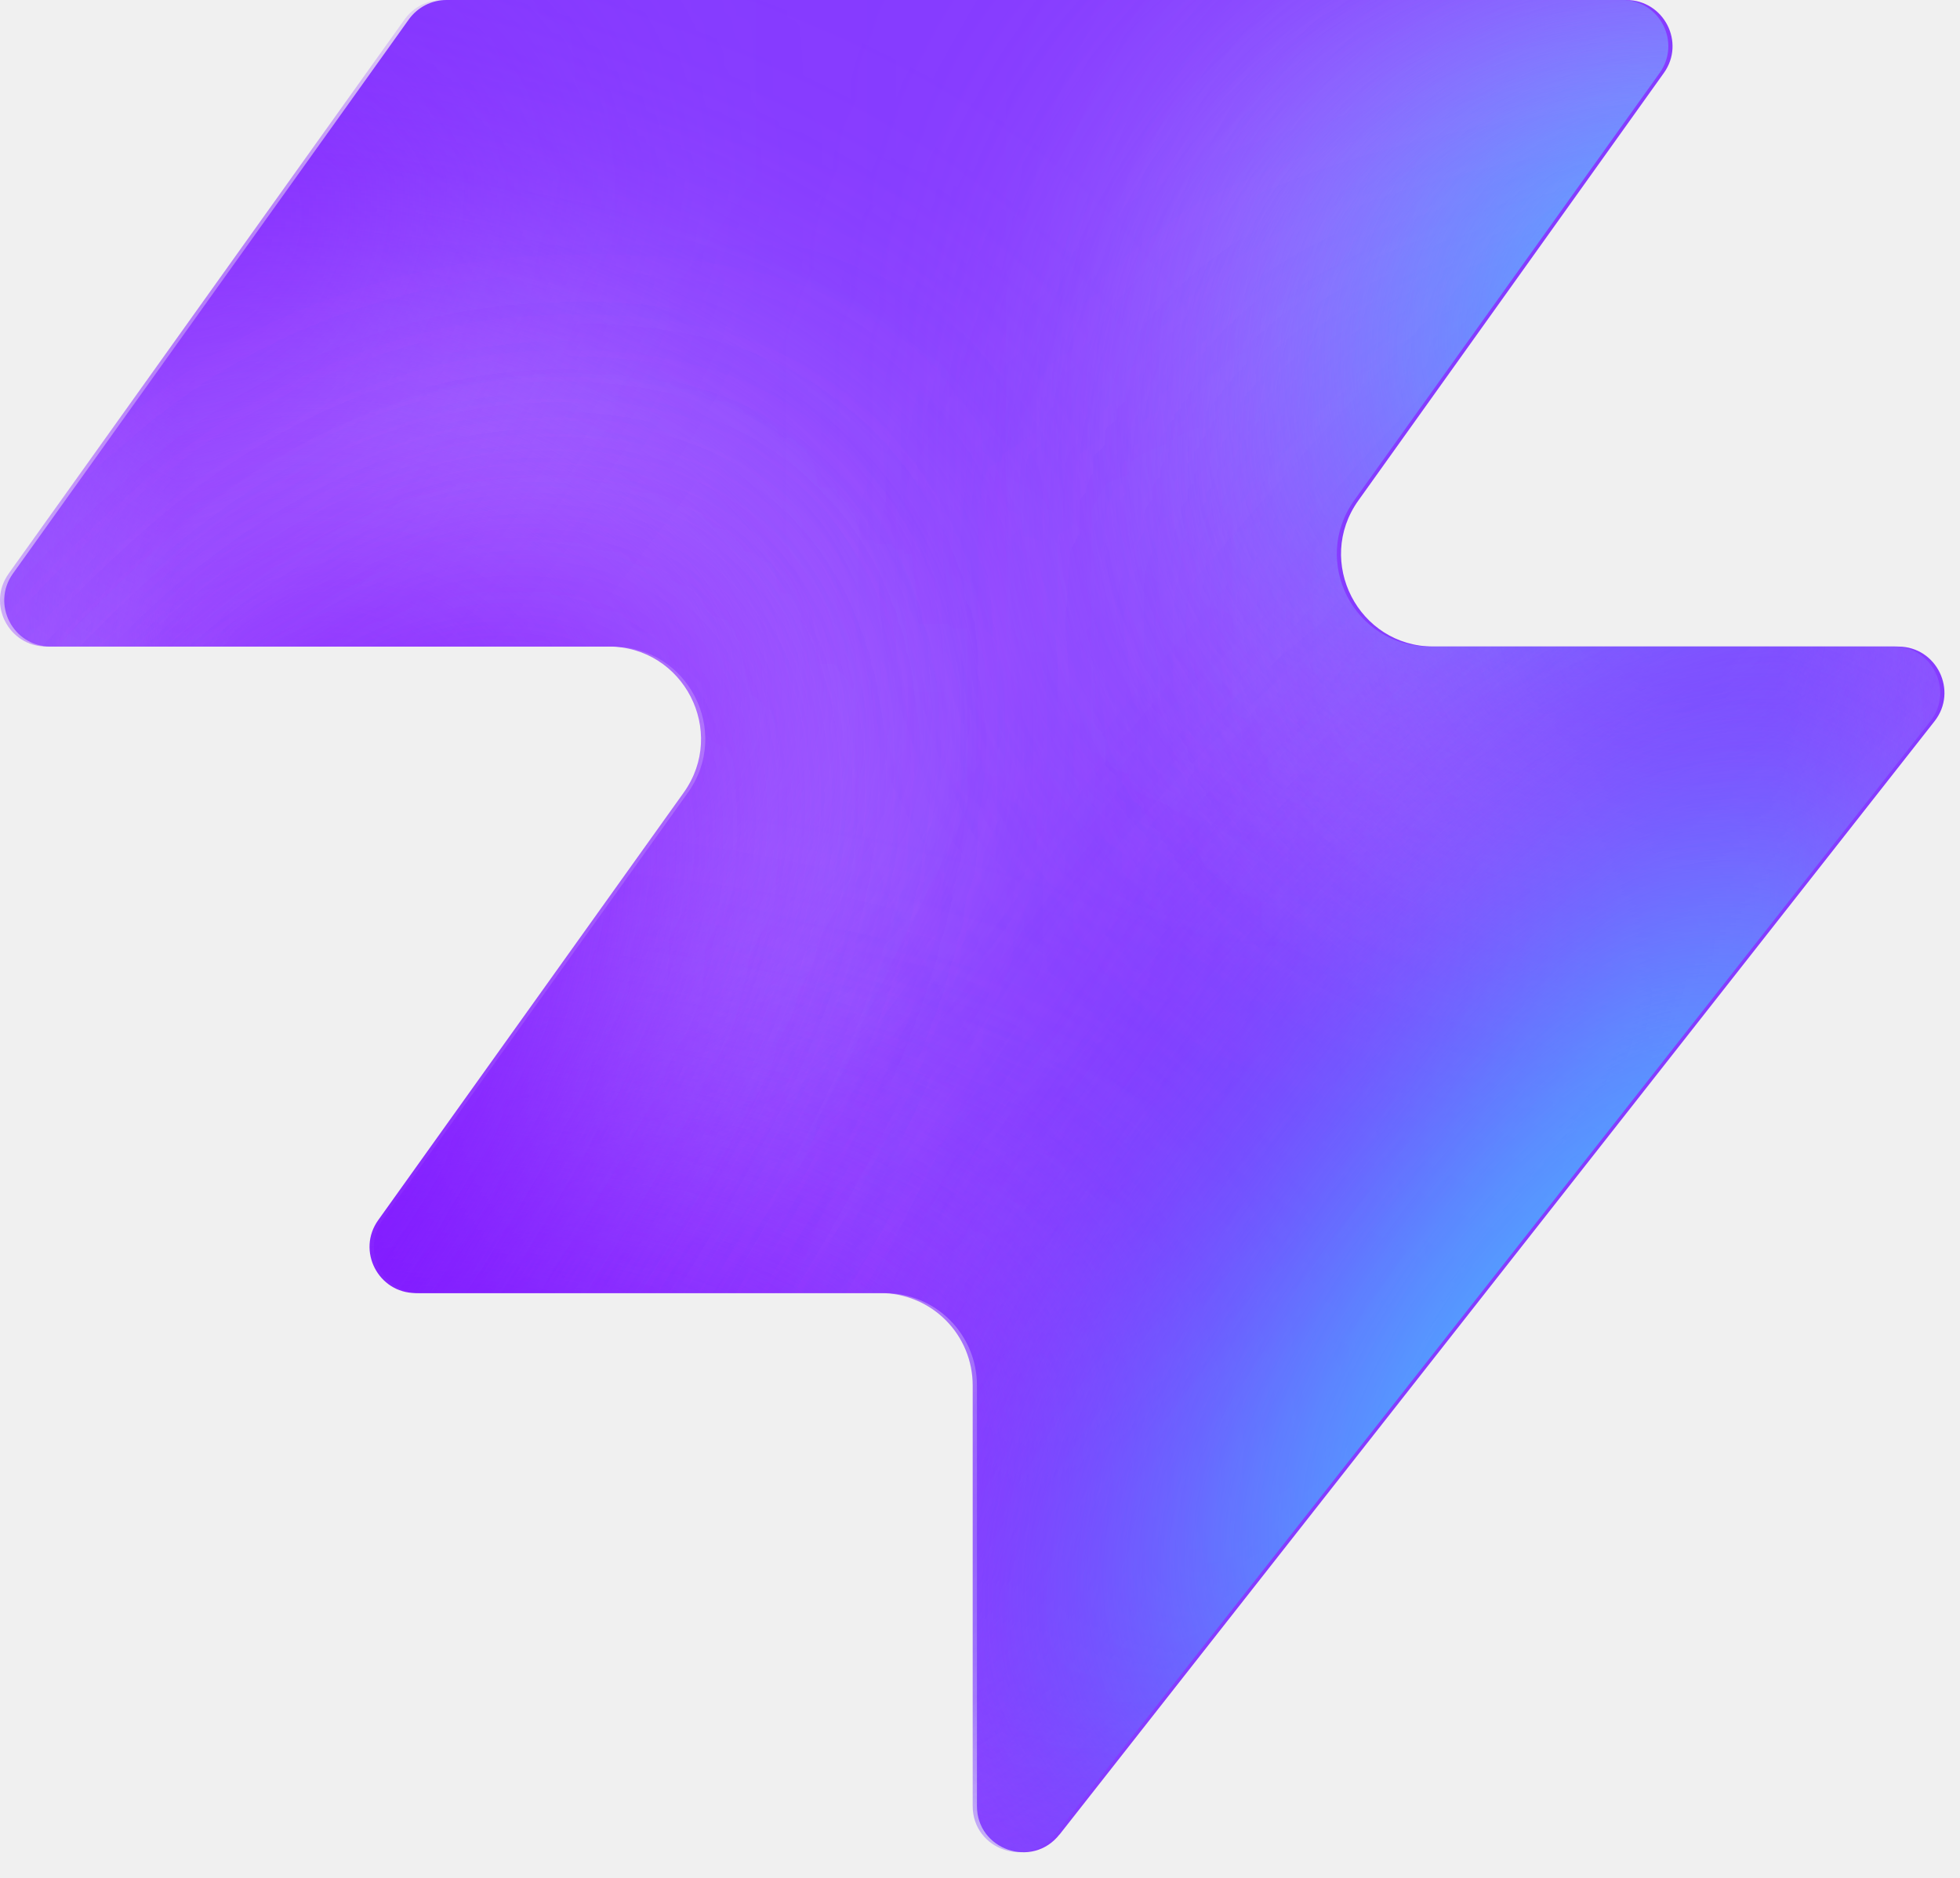
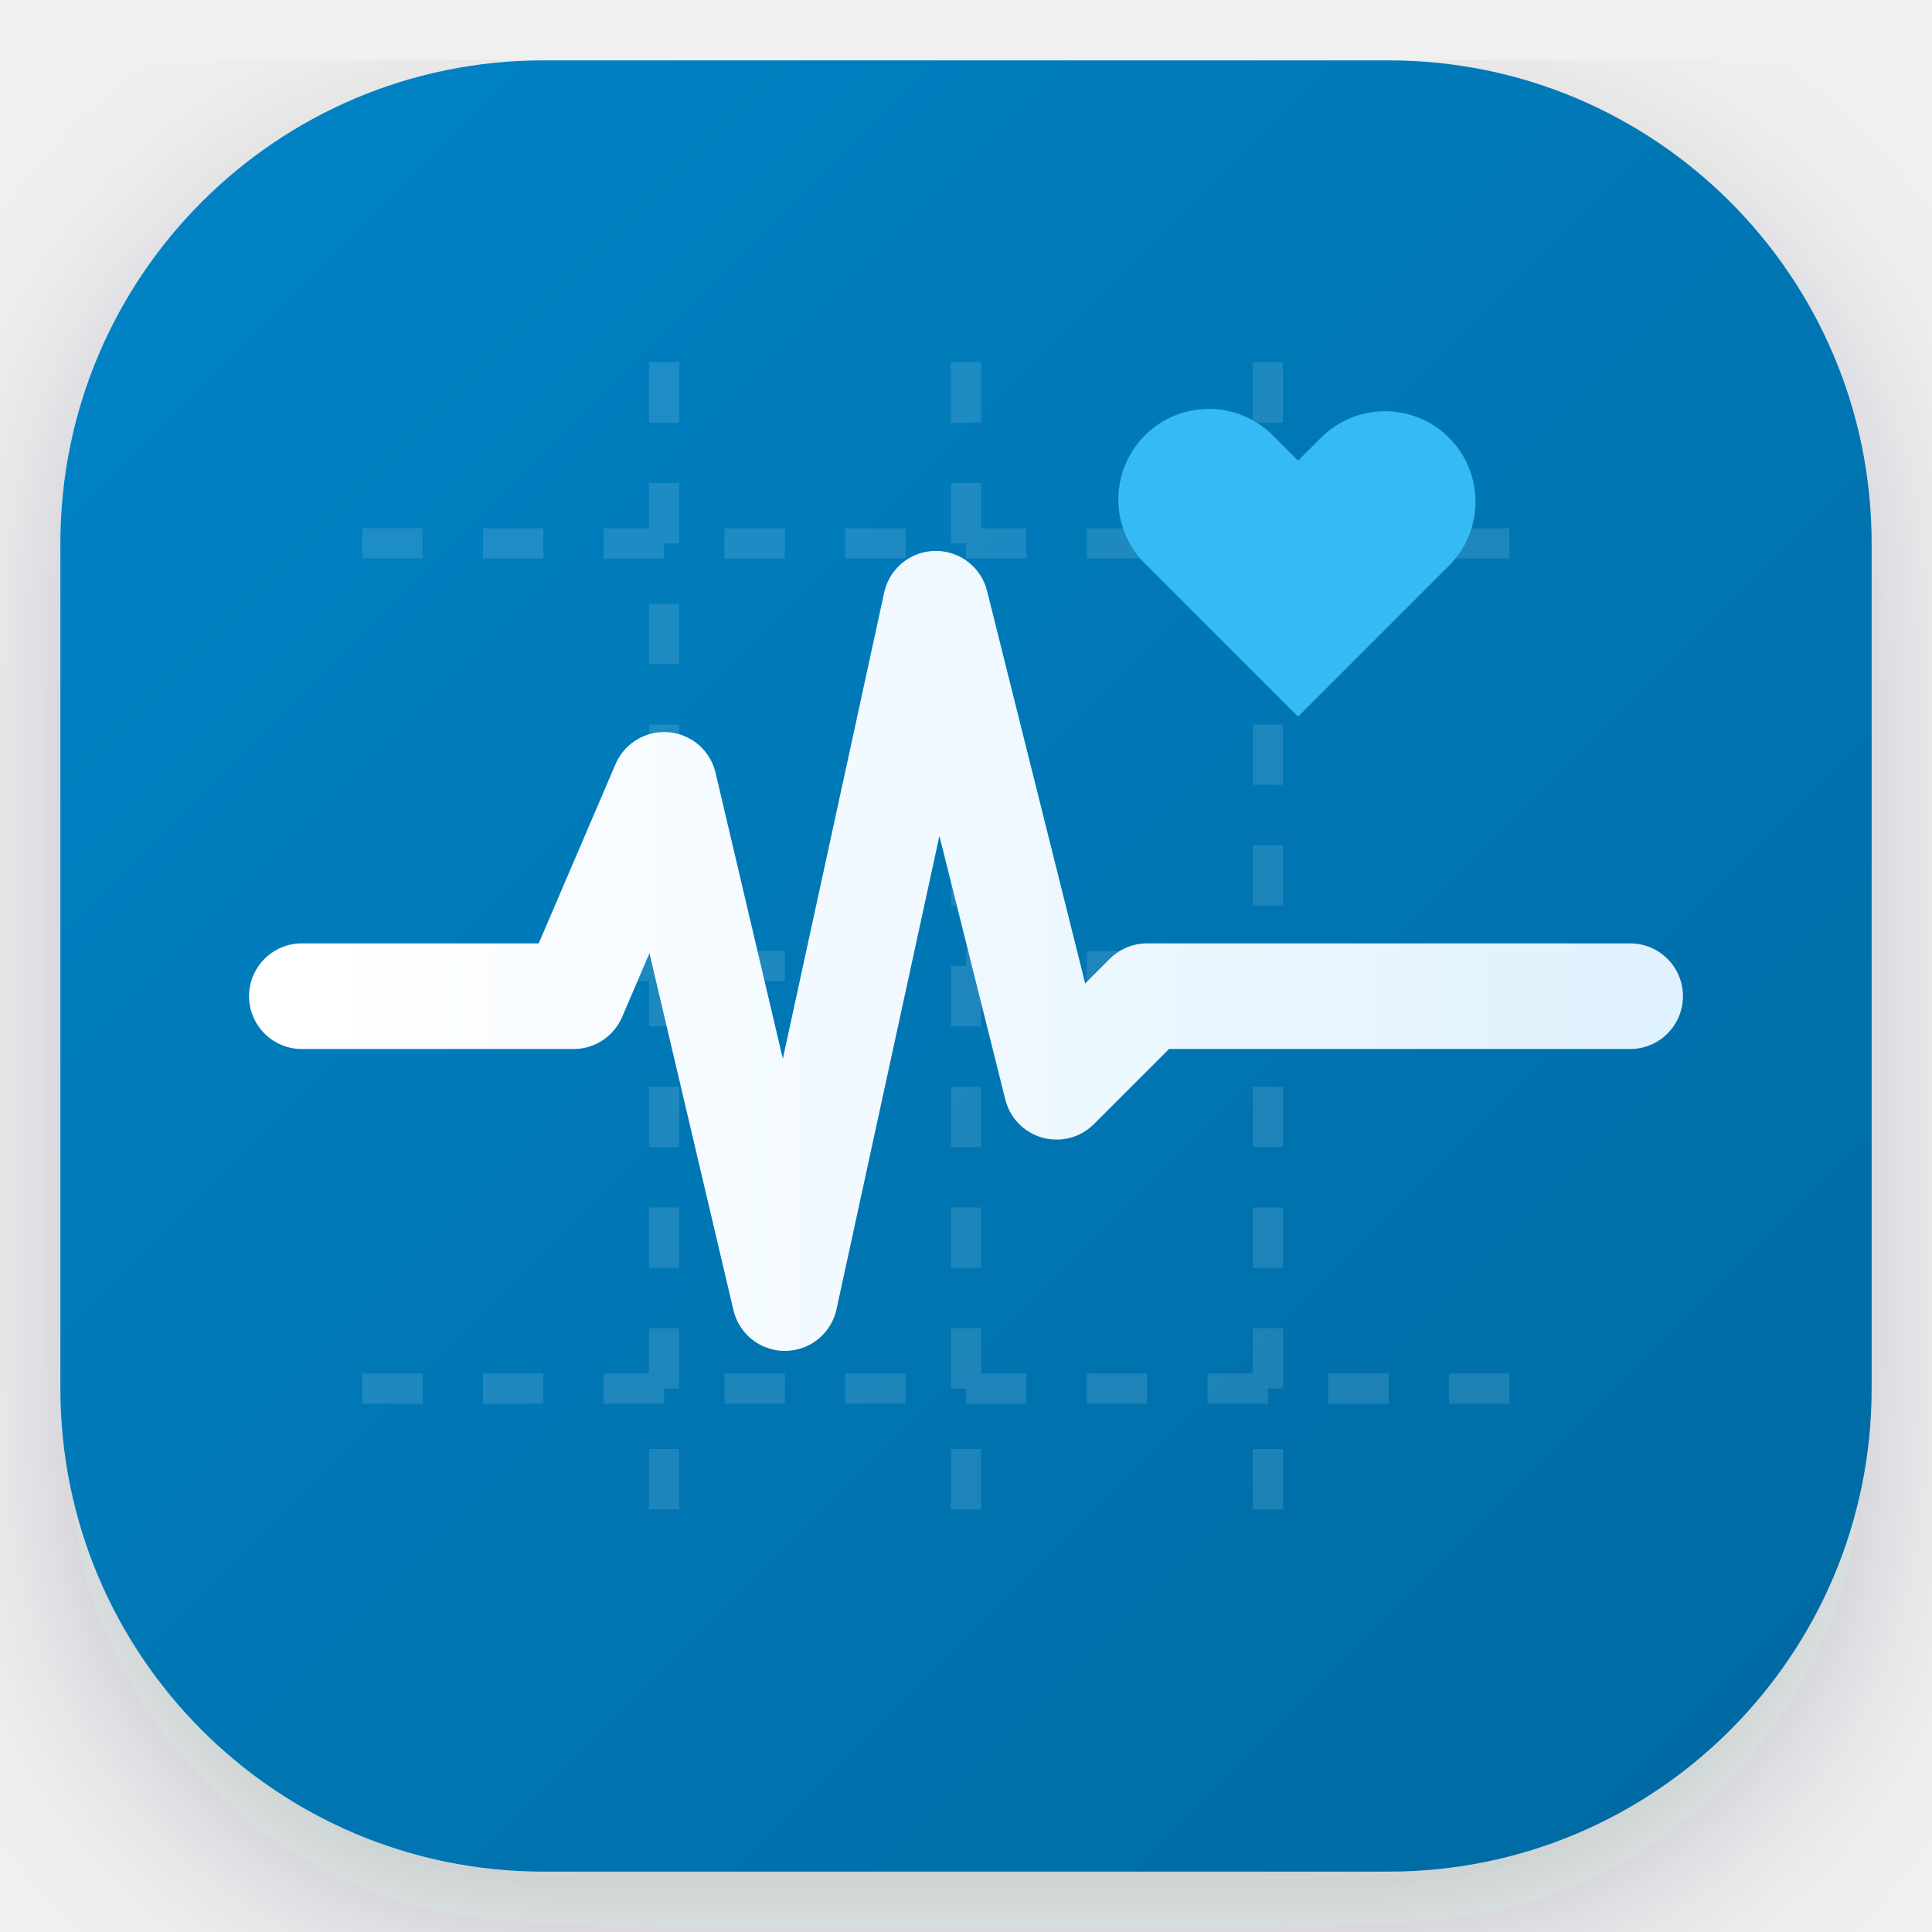
- <svg xmlns="http://www.w3.org/2000/svg" width="48" height="46" fill="none" viewBox="0 0 48 46">
-   <path fill="#863bff" d="M25.946 44.938c-.664.845-2.021.375-2.021-.698V33.937a2.26 2.26 0 0 0-2.262-2.262H10.287c-.92 0-1.456-1.04-.92-1.788l7.48-10.471c1.07-1.497 0-3.578-1.842-3.578H1.237c-.92 0-1.456-1.04-.92-1.788L10.013.474c.214-.297.556-.474.92-.474h28.894c.92 0 1.456 1.04.92 1.788l-7.48 10.471c-1.07 1.498 0 3.579 1.842 3.579h11.377c.943 0 1.473 1.088.89 1.83L25.947 44.94z" style="fill:#863bff;fill:color(display-p3 .525 .23 1);fill-opacity:1" />
-   <mask id="a" width="48" height="46" x="0" y="0" maskUnits="userSpaceOnUse" style="mask-type:alpha">
-     <path fill="#000" d="M25.842 44.938c-.664.844-2.021.375-2.021-.698V33.937a2.26 2.26 0 0 0-2.262-2.262H10.183c-.92 0-1.456-1.04-.92-1.788l7.48-10.471c1.07-1.498 0-3.579-1.842-3.579H1.133c-.92 0-1.456-1.04-.92-1.787L9.91.473c.214-.297.556-.474.92-.474h28.894c.92 0 1.456 1.04.92 1.788l-7.48 10.471c-1.07 1.498 0 3.578 1.842 3.578h11.377c.943 0 1.473 1.088.89 1.832L25.843 44.94z" style="fill:#000;fill-opacity:1" />
-   </mask>
-   <g mask="url(#a)">
-     <g filter="url(#b)">
-       <ellipse cx="5.508" cy="14.704" fill="#ede6ff" rx="5.508" ry="14.704" style="fill:#ede6ff;fill:color(display-p3 .927 .903 1);fill-opacity:1" transform="matrix(.00324 1 1 -.00324 -4.47 31.516)" />
-     </g>
-     <g filter="url(#c)">
-       <ellipse cx="10.399" cy="29.851" fill="#ede6ff" rx="10.399" ry="29.851" style="fill:#ede6ff;fill:color(display-p3 .927 .903 1);fill-opacity:1" transform="matrix(.00324 1 1 -.00324 -39.328 7.883)" />
-     </g>
-     <g filter="url(#d)">
-       <ellipse cx="5.508" cy="30.487" fill="#7e14ff" rx="5.508" ry="30.487" style="fill:#7e14ff;fill:color(display-p3 .492 .077 1);fill-opacity:1" transform="rotate(89.814 -25.913 -14.639)scale(1 -1)" />
-     </g>
-     <g filter="url(#e)">
-       <ellipse cx="5.508" cy="30.599" fill="#7e14ff" rx="5.508" ry="30.599" style="fill:#7e14ff;fill:color(display-p3 .492 .077 1);fill-opacity:1" transform="rotate(89.814 -32.644 -3.334)scale(1 -1)" />
-     </g>
-     <g filter="url(#f)">
-       <ellipse cx="5.508" cy="30.599" fill="#7e14ff" rx="5.508" ry="30.599" style="fill:#7e14ff;fill:color(display-p3 .492 .077 1);fill-opacity:1" transform="matrix(.00324 1 1 -.00324 -34.34 30.47)" />
-     </g>
-     <g filter="url(#g)">
-       <ellipse cx="14.072" cy="22.078" fill="#ede6ff" rx="14.072" ry="22.078" style="fill:#ede6ff;fill:color(display-p3 .927 .903 1);fill-opacity:1" transform="rotate(93.35 24.506 48.493)scale(-1 1)" />
-     </g>
-     <g filter="url(#h)">
-       <ellipse cx="3.47" cy="21.501" fill="#7e14ff" rx="3.47" ry="21.501" style="fill:#7e14ff;fill:color(display-p3 .492 .077 1);fill-opacity:1" transform="rotate(89.009 28.708 47.59)scale(-1 1)" />
-     </g>
-     <g filter="url(#i)">
-       <ellipse cx="3.47" cy="21.501" fill="#7e14ff" rx="3.47" ry="21.501" style="fill:#7e14ff;fill:color(display-p3 .492 .077 1);fill-opacity:1" transform="rotate(89.009 28.708 47.59)scale(-1 1)" />
-     </g>
-     <g filter="url(#j)">
-       <ellipse cx=".387" cy="8.972" fill="#7e14ff" rx="4.407" ry="29.108" style="fill:#7e14ff;fill:color(display-p3 .492 .077 1);fill-opacity:1" transform="rotate(39.51 .387 8.972)" />
-     </g>
-     <g filter="url(#k)">
-       <ellipse cx="47.523" cy="-6.092" fill="#7e14ff" rx="4.407" ry="29.108" style="fill:#7e14ff;fill:color(display-p3 .492 .077 1);fill-opacity:1" transform="rotate(37.892 47.523 -6.092)" />
-     </g>
-     <g filter="url(#l)">
-       <ellipse cx="41.412" cy="6.333" fill="#47bfff" rx="5.971" ry="9.665" style="fill:#47bfff;fill:color(display-p3 .28 .748 1);fill-opacity:1" transform="rotate(37.892 41.412 6.333)" />
-     </g>
-     <g filter="url(#m)">
-       <ellipse cx="-1.879" cy="38.332" fill="#7e14ff" rx="4.407" ry="29.108" style="fill:#7e14ff;fill:color(display-p3 .492 .077 1);fill-opacity:1" transform="rotate(37.892 -1.88 38.332)" />
-     </g>
-     <g filter="url(#n)">
-       <ellipse cx="-1.879" cy="38.332" fill="#7e14ff" rx="4.407" ry="29.108" style="fill:#7e14ff;fill:color(display-p3 .492 .077 1);fill-opacity:1" transform="rotate(37.892 -1.88 38.332)" />
-     </g>
-     <g filter="url(#o)">
-       <ellipse cx="35.651" cy="29.907" fill="#7e14ff" rx="4.407" ry="29.108" style="fill:#7e14ff;fill:color(display-p3 .492 .077 1);fill-opacity:1" transform="rotate(37.892 35.651 29.907)" />
-     </g>
-     <g filter="url(#p)">
-       <ellipse cx="38.418" cy="32.4" fill="#47bfff" rx="5.971" ry="15.297" style="fill:#47bfff;fill:color(display-p3 .28 .748 1);fill-opacity:1" transform="rotate(37.892 38.418 32.4)" />
-     </g>
-   </g>
+ <svg xmlns="http://www.w3.org/2000/svg" viewBox="0 0 64 64" width="64" height="64" fill="none">
  <defs>
-     <filter id="b" width="60.045" height="41.654" x="-19.77" y="16.149" color-interpolation-filters="sRGB" filterUnits="userSpaceOnUse">
-       <feFlood flood-opacity="0" result="BackgroundImageFix" />
-       <feBlend in="SourceGraphic" in2="BackgroundImageFix" result="shape" />
-       <feGaussianBlur result="effect1_foregroundBlur_2002_17158" stdDeviation="7.659" />
-     </filter>
-     <filter id="c" width="90.34" height="51.437" x="-54.613" y="-7.533" color-interpolation-filters="sRGB" filterUnits="userSpaceOnUse">
-       <feFlood flood-opacity="0" result="BackgroundImageFix" />
-       <feBlend in="SourceGraphic" in2="BackgroundImageFix" result="shape" />
-       <feGaussianBlur result="effect1_foregroundBlur_2002_17158" stdDeviation="7.659" />
-     </filter>
-     <filter id="d" width="79.355" height="29.4" x="-49.64" y="2.03" color-interpolation-filters="sRGB" filterUnits="userSpaceOnUse">
-       <feFlood flood-opacity="0" result="BackgroundImageFix" />
-       <feBlend in="SourceGraphic" in2="BackgroundImageFix" result="shape" />
-       <feGaussianBlur result="effect1_foregroundBlur_2002_17158" stdDeviation="4.596" />
-     </filter>
-     <filter id="e" width="79.579" height="29.4" x="-45.045" y="20.029" color-interpolation-filters="sRGB" filterUnits="userSpaceOnUse">
-       <feFlood flood-opacity="0" result="BackgroundImageFix" />
-       <feBlend in="SourceGraphic" in2="BackgroundImageFix" result="shape" />
-       <feGaussianBlur result="effect1_foregroundBlur_2002_17158" stdDeviation="4.596" />
-     </filter>
-     <filter id="f" width="79.579" height="29.4" x="-43.513" y="21.178" color-interpolation-filters="sRGB" filterUnits="userSpaceOnUse">
-       <feFlood flood-opacity="0" result="BackgroundImageFix" />
-       <feBlend in="SourceGraphic" in2="BackgroundImageFix" result="shape" />
-       <feGaussianBlur result="effect1_foregroundBlur_2002_17158" stdDeviation="4.596" />
-     </filter>
-     <filter id="g" width="74.749" height="58.852" x="15.756" y="-17.901" color-interpolation-filters="sRGB" filterUnits="userSpaceOnUse">
-       <feFlood flood-opacity="0" result="BackgroundImageFix" />
-       <feBlend in="SourceGraphic" in2="BackgroundImageFix" result="shape" />
-       <feGaussianBlur result="effect1_foregroundBlur_2002_17158" stdDeviation="7.659" />
-     </filter>
-     <filter id="h" width="61.377" height="25.362" x="23.548" y="2.284" color-interpolation-filters="sRGB" filterUnits="userSpaceOnUse">
-       <feFlood flood-opacity="0" result="BackgroundImageFix" />
-       <feBlend in="SourceGraphic" in2="BackgroundImageFix" result="shape" />
-       <feGaussianBlur result="effect1_foregroundBlur_2002_17158" stdDeviation="4.596" />
-     </filter>
-     <filter id="i" width="61.377" height="25.362" x="23.548" y="2.284" color-interpolation-filters="sRGB" filterUnits="userSpaceOnUse">
-       <feFlood flood-opacity="0" result="BackgroundImageFix" />
-       <feBlend in="SourceGraphic" in2="BackgroundImageFix" result="shape" />
-       <feGaussianBlur result="effect1_foregroundBlur_2002_17158" stdDeviation="4.596" />
-     </filter>
-     <filter id="j" width="56.045" height="63.649" x="-27.636" y="-22.853" color-interpolation-filters="sRGB" filterUnits="userSpaceOnUse">
-       <feFlood flood-opacity="0" result="BackgroundImageFix" />
-       <feBlend in="SourceGraphic" in2="BackgroundImageFix" result="shape" />
-       <feGaussianBlur result="effect1_foregroundBlur_2002_17158" stdDeviation="4.596" />
-     </filter>
-     <filter id="k" width="54.814" height="64.646" x="20.116" y="-38.415" color-interpolation-filters="sRGB" filterUnits="userSpaceOnUse">
-       <feFlood flood-opacity="0" result="BackgroundImageFix" />
-       <feBlend in="SourceGraphic" in2="BackgroundImageFix" result="shape" />
-       <feGaussianBlur result="effect1_foregroundBlur_2002_17158" stdDeviation="4.596" />
-     </filter>
-     <filter id="l" width="33.541" height="35.313" x="24.641" y="-11.323" color-interpolation-filters="sRGB" filterUnits="userSpaceOnUse">
-       <feFlood flood-opacity="0" result="BackgroundImageFix" />
-       <feBlend in="SourceGraphic" in2="BackgroundImageFix" result="shape" />
-       <feGaussianBlur result="effect1_foregroundBlur_2002_17158" stdDeviation="4.596" />
-     </filter>
-     <filter id="m" width="54.814" height="64.646" x="-29.286" y="6.009" color-interpolation-filters="sRGB" filterUnits="userSpaceOnUse">
-       <feFlood flood-opacity="0" result="BackgroundImageFix" />
-       <feBlend in="SourceGraphic" in2="BackgroundImageFix" result="shape" />
-       <feGaussianBlur result="effect1_foregroundBlur_2002_17158" stdDeviation="4.596" />
-     </filter>
-     <filter id="n" width="54.814" height="64.646" x="-29.286" y="6.009" color-interpolation-filters="sRGB" filterUnits="userSpaceOnUse">
-       <feFlood flood-opacity="0" result="BackgroundImageFix" />
-       <feBlend in="SourceGraphic" in2="BackgroundImageFix" result="shape" />
-       <feGaussianBlur result="effect1_foregroundBlur_2002_17158" stdDeviation="4.596" />
-     </filter>
-     <filter id="o" width="54.814" height="64.646" x="8.244" y="-2.416" color-interpolation-filters="sRGB" filterUnits="userSpaceOnUse">
-       <feFlood flood-opacity="0" result="BackgroundImageFix" />
-       <feBlend in="SourceGraphic" in2="BackgroundImageFix" result="shape" />
-       <feGaussianBlur result="effect1_foregroundBlur_2002_17158" stdDeviation="4.596" />
-     </filter>
-     <filter id="p" width="39.409" height="43.623" x="18.713" y="10.588" color-interpolation-filters="sRGB" filterUnits="userSpaceOnUse">
-       <feFlood flood-opacity="0" result="BackgroundImageFix" />
-       <feBlend in="SourceGraphic" in2="BackgroundImageFix" result="shape" />
-       <feGaussianBlur result="effect1_foregroundBlur_2002_17158" stdDeviation="4.596" />
+     <linearGradient id="cyanGrad" x1="0%" y1="0%" x2="100%" y2="100%">
+       <stop offset="0%" stop-color="#0284c7" />
+       <stop offset="100%" stop-color="#0369a1" />
+     </linearGradient>
+     <linearGradient id="pulseGrad" x1="0%" y1="0%" x2="100%" y2="0%">
+       <stop offset="0%" stop-color="#ffffff" />
+       <stop offset="100%" stop-color="#e0f2fe" />
+     </linearGradient>
+     <filter id="subtleGlow" x="-20%" y="-20%" width="140%" height="140%">
+       <feDropShadow dx="0" dy="2" stdDeviation="3" flood-color="#0a2540" flood-opacity="0.2" />
    </filter>
  </defs>
+   <rect x="2" y="2" width="60" height="60" rx="16" fill="url(#cyanGrad)" filter="url(#subtleGlow)" />
+   <path d="M12 18h40M12 32h40M12 46h40M22 12v40M32 12v40M42 12v40" stroke="#ffffff" stroke-opacity="0.12" stroke-width="1" stroke-dasharray="2 2" />
+   <path d="M10 33h9l3-7 4 17 5-23 4 16 3-3h16" stroke="url(#pulseGrad)" stroke-width="3.5" stroke-linecap="round" stroke-linejoin="round" />
+   <path d="M48 14.5a3 3 0 0 0-4.24 0L43 15.26l-.76-.76a3 3 0 1 0-4.24 4.24l.76.76L43 23.74l4.24-4.24.76-.76a3 3 0 0 0 0-4.24z" fill="#38bdf8" fill-opacity="0.95" />
</svg>
